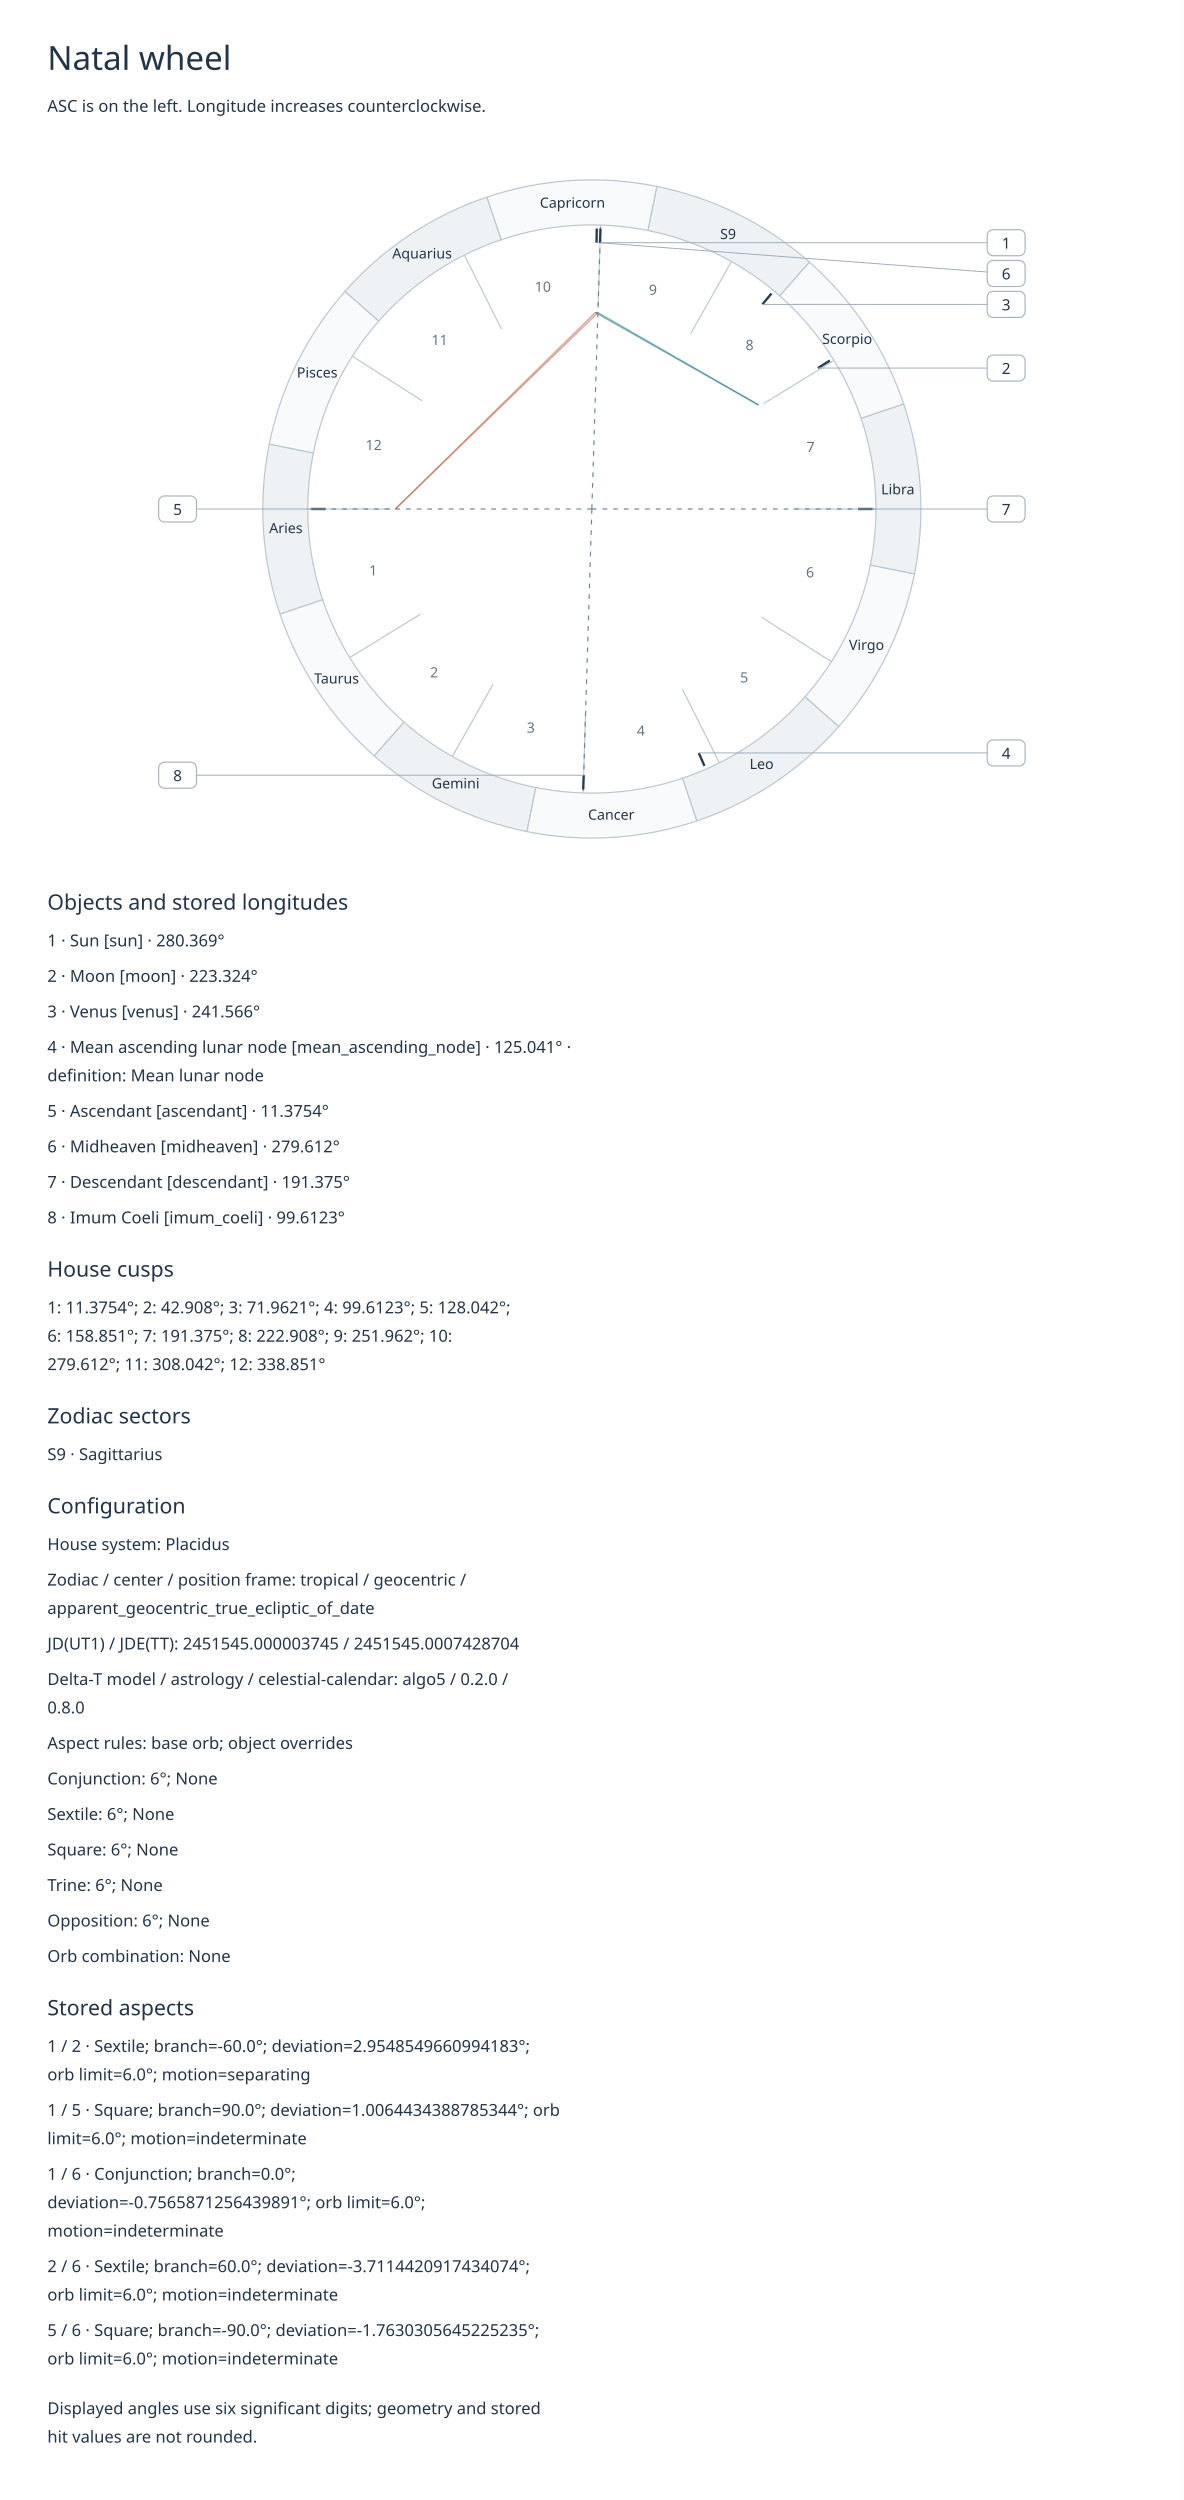
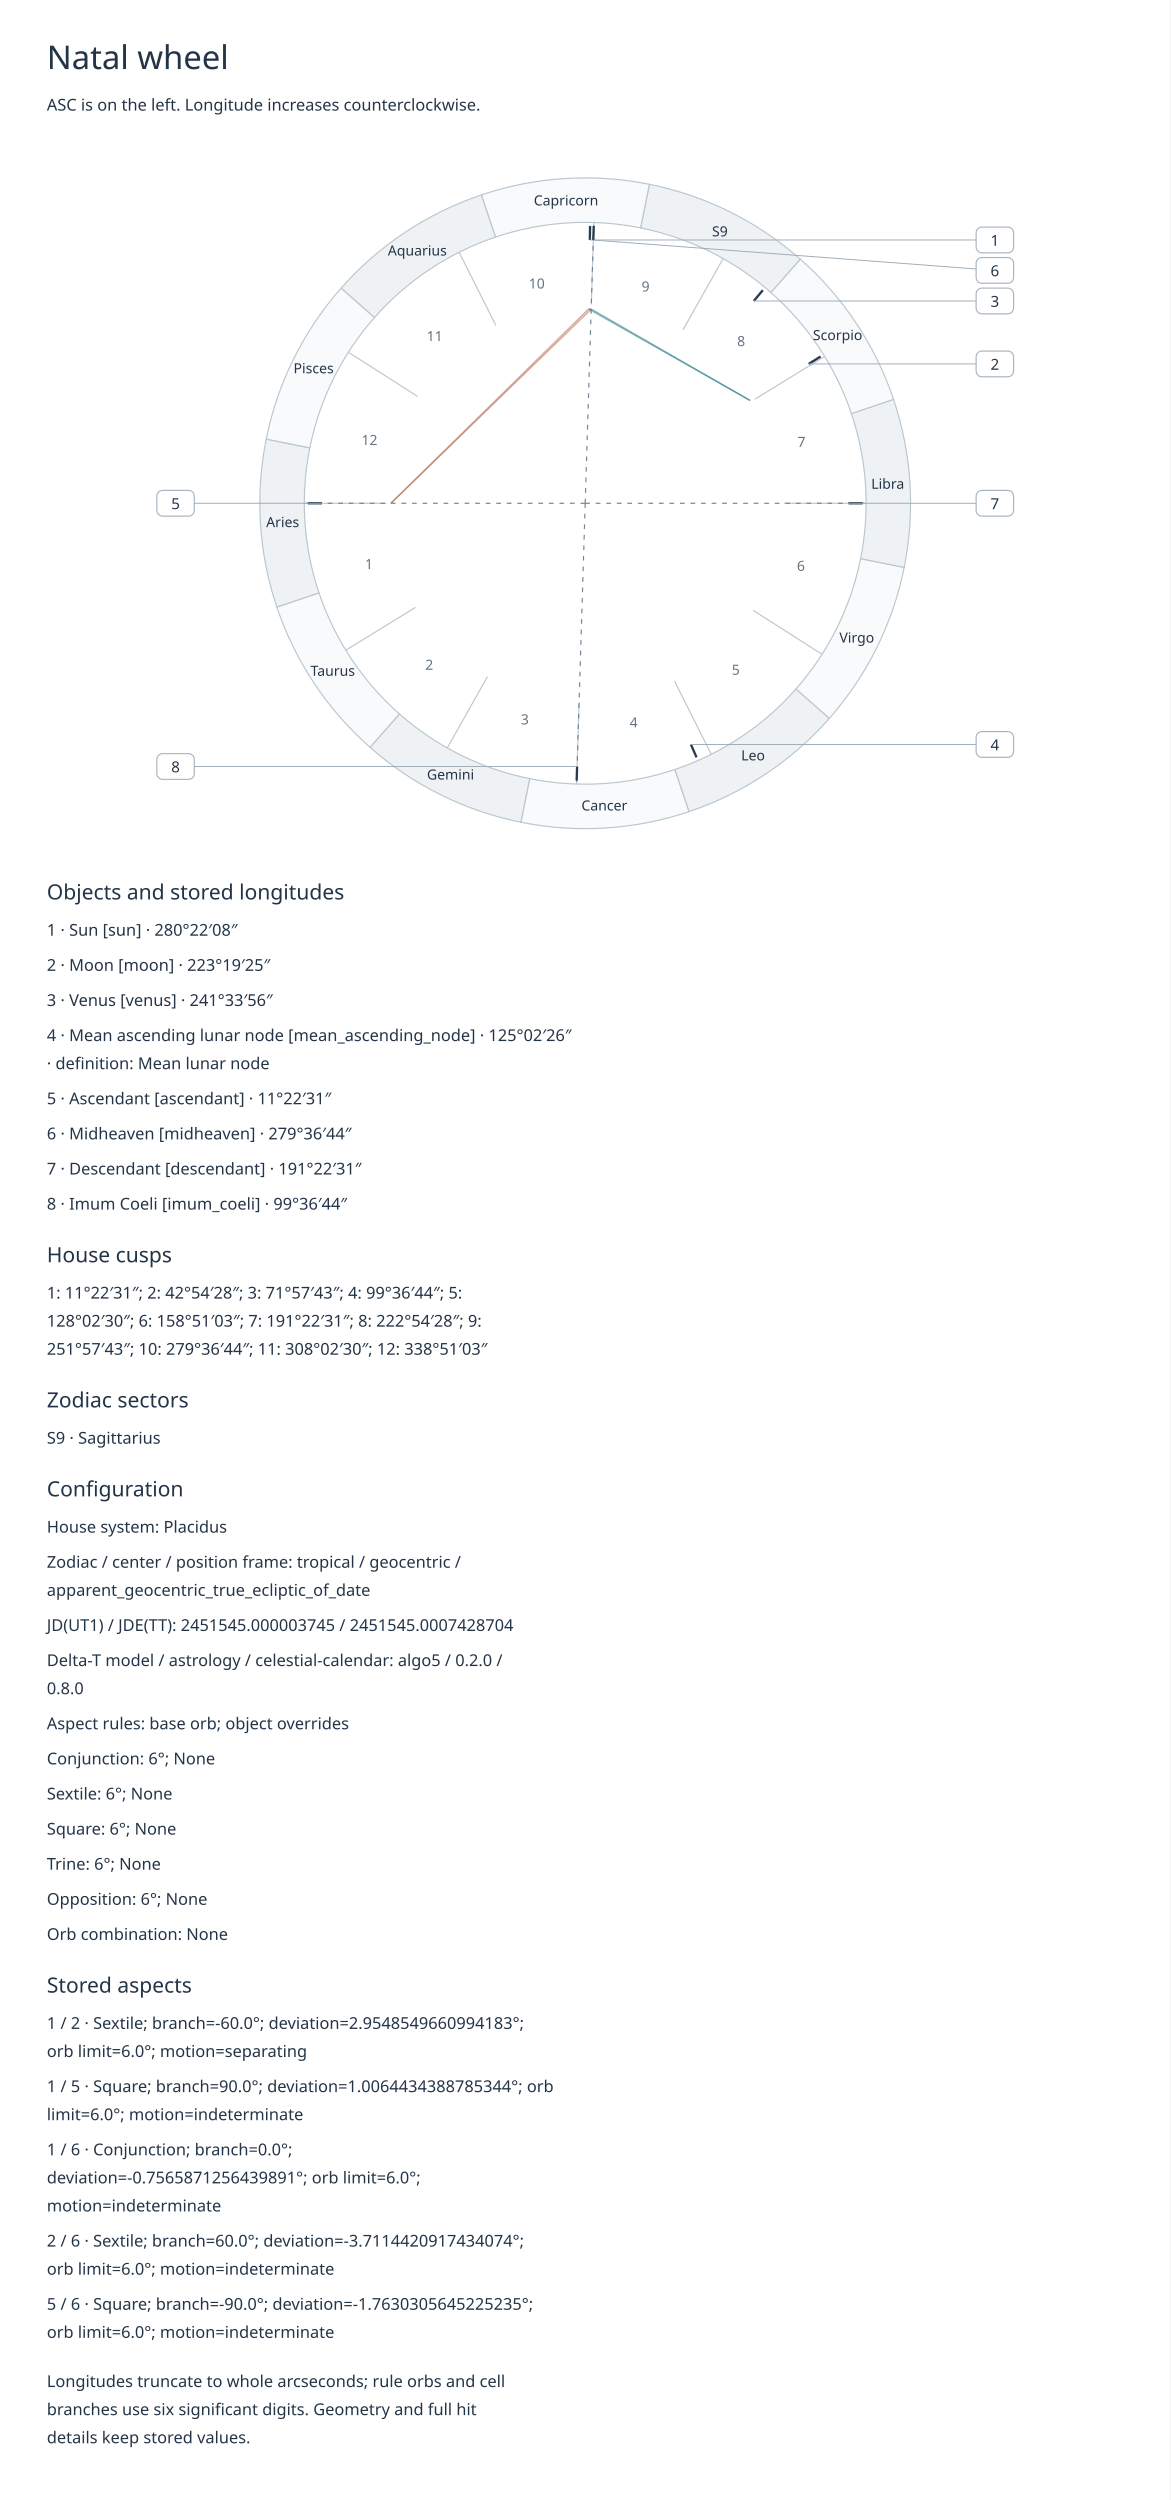
- <svg xmlns="http://www.w3.org/2000/svg" width="1000" role="img" aria-label="Natal wheel" xml:lang="en" font-family="Noto Sans, Noto Sans CJK SC, sans-serif" fill="#243447" data-kind="natal-wheel" height="2112" viewBox="0 0 1000 2112">
+ <svg xmlns="http://www.w3.org/2000/svg" width="1000" role="img" aria-label="Natal wheel" xml:lang="en" font-family="Noto Sans, Noto Sans CJK SC, sans-serif" fill="#243447" data-kind="natal-wheel" height="2136" viewBox="0 0 1000 2136">
  <rect width="100%" height="100%" fill="#ffffff" />
  <g data-role="label" data-box="36 24 928 47">
    <text x="40" y="59.0" font-size="28">Natal wheel</text>
  </g>
  <g data-role="label" data-box="36 77 928 24">
    <text x="40" y="94.5" font-size="14">ASC is on the left. Longitude increases counterclockwise.</text>
  </g>
  <g data-role="zodiac-sector" data-sign="aries">
    <path d="M 227.461 375.168 A 278 278 0 0 0 236.559 518.784 L 272.569 506.648 A 240 240 0 0 1 264.715 382.663 Z" fill="#eef2f5" stroke="#bac6ce" />
    <text x="241.518" y="450.374" text-anchor="middle" font-size="12" data-role="sign-label" data-name="Aries" data-box="181.518094435517 430.3738967797431 120 24">Aries</text>
  </g>
  <g data-role="zodiac-sector" data-sign="taurus">
    <path d="M 236.559 518.784 A 278 278 0 0 0 316.245 638.61 L 341.363 610.095 A 240 240 0 0 1 272.569 506.648 Z" fill="#f8fafb" stroke="#bac6ce" />
    <text x="284.335" y="577.421" text-anchor="middle" font-size="12" data-role="sign-label" data-name="Taurus" data-box="224.33505175241896 557.4211633524433 120 24">Taurus</text>
  </g>
  <g data-role="zodiac-sector" data-sign="gemini">
    <path d="M 316.245 638.61 A 278 278 0 0 0 445.168 702.539 L 452.663 665.285 A 240 240 0 0 1 341.363 610.095 Z" fill="#eef2f5" stroke="#bac6ce" />
    <text x="384.939" y="666.039" text-anchor="middle" font-size="12" data-role="sign-label" data-name="Gemini" data-box="324.9392577879603 646.0388450273241 120 24">Gemini</text>
  </g>
  <g data-role="zodiac-sector" data-sign="cancer">
    <path d="M 445.168 702.539 A 278 278 0 0 0 588.784 693.441 L 576.648 657.431 A 240 240 0 0 1 452.663 665.285 Z" fill="#f8fafb" stroke="#bac6ce" />
    <text x="516.374" y="692.482" text-anchor="middle" font-size="12" data-role="sign-label" data-name="Cancer" data-box="456.37389677974306 672.481905564483 120 24">Cancer</text>
  </g>
  <g data-role="zodiac-sector" data-sign="leo">
    <path d="M 588.784 693.441 A 278 278 0 0 0 708.61 613.755 L 680.095 588.637 A 240 240 0 0 1 576.648 657.431 Z" fill="#eef2f5" stroke="#bac6ce" />
    <text x="643.421" y="649.665" text-anchor="middle" font-size="12" data-role="sign-label" data-name="Leo" data-box="583.4211633524433 629.664948247581 120 24">Leo</text>
  </g>
  <g data-role="zodiac-sector" data-sign="virgo">
    <path d="M 708.61 613.755 A 278 278 0 0 0 772.539 484.832 L 735.285 477.337 A 240 240 0 0 1 680.095 588.637 Z" fill="#f8fafb" stroke="#bac6ce" />
    <text x="732.039" y="549.061" text-anchor="middle" font-size="12" data-role="sign-label" data-name="Virgo" data-box="672.0388450273241 529.0607422120397 120 24">Virgo</text>
  </g>
  <g data-role="zodiac-sector" data-sign="libra">
    <path d="M 772.539 484.832 A 278 278 0 0 0 763.441 341.216 L 727.431 353.352 A 240 240 0 0 1 735.285 477.337 Z" fill="#eef2f5" stroke="#bac6ce" />
    <text x="758.482" y="417.626" text-anchor="middle" font-size="12" data-role="sign-label" data-name="Libra" data-box="698.481905564483 397.626103220257 120 24">Libra</text>
  </g>
  <g data-role="zodiac-sector" data-sign="scorpio">
    <path d="M 763.441 341.216 A 278 278 0 0 0 683.755 221.39 L 658.637 249.905 A 240 240 0 0 1 727.431 353.352 Z" fill="#f8fafb" stroke="#bac6ce" />
    <text x="715.665" y="290.579" text-anchor="middle" font-size="12" data-role="sign-label" data-name="Scorpio" data-box="655.664948247581 270.5788366475568 120 24">Scorpio</text>
  </g>
  <g data-role="zodiac-sector" data-sign="sagittarius">
    <path d="M 683.755 221.39 A 278 278 0 0 0 554.832 157.461 L 547.337 194.715 A 240 240 0 0 1 658.637 249.905 Z" fill="#eef2f5" stroke="#bac6ce" />
    <text x="615.061" y="201.961" text-anchor="middle" font-size="12" data-role="sign-label" data-name="Sagittarius" data-box="555.0607422120397 181.96115497267587 120 24">S9</text>
  </g>
  <g data-role="zodiac-sector" data-sign="capricorn">
    <path d="M 554.832 157.461 A 278 278 0 0 0 411.216 166.559 L 423.352 202.569 A 240 240 0 0 1 547.337 194.715 Z" fill="#f8fafb" stroke="#bac6ce" />
    <text x="483.626" y="175.518" text-anchor="middle" font-size="12" data-role="sign-label" data-name="Capricorn" data-box="423.62610322025677 155.518094435517 120 24">Capricorn</text>
  </g>
  <g data-role="zodiac-sector" data-sign="aquarius">
    <path d="M 411.216 166.559 A 278 278 0 0 0 291.39 246.245 L 319.905 271.363 A 240 240 0 0 1 423.352 202.569 Z" fill="#eef2f5" stroke="#bac6ce" />
    <text x="356.579" y="218.335" text-anchor="middle" font-size="12" data-role="sign-label" data-name="Aquarius" data-box="296.5788366475566 198.33505175241908 120 24">Aquarius</text>
  </g>
  <g data-role="zodiac-sector" data-sign="pisces">
    <path d="M 291.39 246.245 A 278 278 0 0 0 227.461 375.168 L 264.715 382.663 A 240 240 0 0 1 319.905 271.363 Z" fill="#f8fafb" stroke="#bac6ce" />
    <text x="267.961" y="318.939" text-anchor="middle" font-size="12" data-role="sign-label" data-name="Pisces" data-box="207.96115497267567 298.9392577879607 120 24">Pisces</text>
  </g>
  <line x1="330.0" y1="430.0" x2="260.0" y2="430" stroke="#bcc7cf" data-role="house-cusp" data-house="1" data-longitude="11.37536204080294" />
  <text x="315.223" y="486.169" font-size="12" text-anchor="middle" fill="#647382" data-role="house-number" data-box="303.2234518043083 472.1692173305793 24 20">1</text>
  <line x1="355.102" y1="518.907" x2="295.438" y2="555.516" stroke="#bcc7cf" data-role="house-cusp" data-house="2" data-longitude="42.908012897503795" />
  <text x="366.77" y="572.252" font-size="12" text-anchor="middle" fill="#647382" data-role="house-number" data-box="354.7695790179887 558.2521425691336 24 20">2</text>
  <line x1="416.512" y1="578.087" x2="382.135" y2="639.064" stroke="#bcc7cf" data-role="house-cusp" data-house="3" data-longitude="71.96211539613432" />
  <text x="448.406" y="618.938" font-size="12" text-anchor="middle" fill="#647382" data-role="house-number" data-box="436.4056792542683 604.937897865166 24 20">3</text>
  <line x1="494.77" y1="599.92" x2="492.616" y2="669.886" stroke="#bcc7cf" data-role="house-cusp" data-house="4" data-longitude="99.61233147628042" />
  <text x="541.398" y="621.484" font-size="12" text-anchor="middle" fill="#647382" data-role="house-number" data-box="529.3984598109577 607.4837793657907 24 20">4</text>
  <line x1="576.295" y1="581.918" x2="607.711" y2="644.472" stroke="#bcc7cf" data-role="house-cusp" data-house="5" data-longitude="128.0418457370979" />
  <text x="628.65" y="576.525" font-size="12" text-anchor="middle" fill="#647382" data-role="house-number" data-box="616.6497700780765 562.5245124841971 24 20">5</text>
  <line x1="643.337" y1="521.402" x2="702.359" y2="559.038" stroke="#bcc7cf" data-role="house-cusp" data-house="6" data-longitude="158.85086297614907" />
  <text x="684.318" y="487.767" font-size="12" text-anchor="middle" fill="#647382" data-role="house-number" data-box="672.3180812467242 473.76657814596336 24 20">6</text>
  <line x1="670.0" y1="430" x2="740.0" y2="430" stroke="#bcc7cf" data-role="house-cusp" data-house="7" data-longitude="191.37536204080294" />
  <text x="684.777" y="381.831" font-size="12" text-anchor="middle" fill="#647382" data-role="house-number" data-box="672.7765481956917 367.83078266942056 24 20">7</text>
  <line x1="644.898" y1="341.093" x2="704.562" y2="304.484" stroke="#bcc7cf" data-role="house-cusp" data-house="8" data-longitude="222.9080128975038" />
  <text x="633.23" y="295.748" font-size="12" text-anchor="middle" fill="#647382" data-role="house-number" data-box="621.2304209820114 281.7478574308665 24 20">8</text>
  <line x1="583.488" y1="281.913" x2="617.865" y2="220.936" stroke="#bcc7cf" data-role="house-cusp" data-house="9" data-longitude="251.96211539613432" />
  <text x="551.594" y="249.062" font-size="12" text-anchor="middle" fill="#647382" data-role="house-number" data-box="539.5943207457317 235.06210213483402 24 20">9</text>
  <line x1="505.23" y1="260.08" x2="507.384" y2="190.114" stroke="#bcc7cf" data-role="house-cusp" data-house="10" data-longitude="279.6123314762804" />
  <text x="458.602" y="246.516" font-size="12" text-anchor="middle" fill="#647382" data-role="house-number" data-box="446.6015401890427 232.5162206342091 24 20">10</text>
  <line x1="423.705" y1="278.082" x2="392.289" y2="215.528" stroke="#bcc7cf" data-role="house-cusp" data-house="11" data-longitude="308.0418457370979" />
  <text x="371.35" y="291.475" font-size="12" text-anchor="middle" fill="#647382" data-role="house-number" data-box="359.3502299219235 277.4754875158029 24 20">11</text>
  <line x1="356.663" y1="338.598" x2="297.641" y2="300.962" stroke="#bcc7cf" data-role="house-cusp" data-house="12" data-longitude="338.8508629761491" />
  <text x="315.682" y="380.233" font-size="12" text-anchor="middle" fill="#647382" data-role="house-number" data-box="303.6819187532758 366.23342185403675 24 20">12</text>
  <line x1="500" y1="430" x2="260.0" y2="430" stroke="#718495" stroke-dasharray="4 5" data-role="axis" data-identity="ascendant" data-longitude="11.37536204080294" />
  <line x1="500" y1="430" x2="507.384" y2="190.114" stroke="#718495" stroke-dasharray="4 5" data-role="axis" data-identity="midheaven" data-longitude="279.6123314762804" />
  <line x1="500" y1="430" x2="740.0" y2="430" stroke="#718495" stroke-dasharray="4 5" data-role="axis" data-identity="descendant" data-longitude="191.37536204080294" />
  <line x1="500" y1="430" x2="492.616" y2="669.886" stroke="#718495" stroke-dasharray="4 5" data-role="axis" data-identity="imum_coeli" data-longitude="99.61233147628042" />
  <g data-role="aspect" data-aspect="sextile" data-first="sun" data-second="moon" data-branch="-60.0" data-deviation="2.9548549660994183" data-orb-limit="6.0" data-motion="separating">
    <line x1="502.916" y1="264.026" x2="640.855" y2="342.16" stroke="#287c85" stroke-opacity="0.55" stroke-width="1.2" />
  </g>
  <g data-role="aspect" data-aspect="square" data-first="sun" data-second="ascendant" data-branch="90.0" data-deviation="1.0064434388785344" data-orb-limit="6.0" data-motion="indeterminate">
    <line x1="502.916" y1="264.026" x2="334.0" y2="430.0" stroke="#b1614c" stroke-opacity="0.55" stroke-width="1.2" />
  </g>
  <g data-role="aspect" data-aspect="conjunction" data-first="sun" data-second="midheaven" data-branch="0.0" data-deviation="-0.7565871256439891" data-orb-limit="6.0" data-motion="indeterminate">
    <line x1="502.916" y1="264.026" x2="505.107" y2="264.079" stroke="#52677d" stroke-opacity="0.55" stroke-width="1.2" />
  </g>
  <g data-role="aspect" data-aspect="sextile" data-first="moon" data-second="midheaven" data-branch="60.0" data-deviation="-3.7114420917434074" data-orb-limit="6.0" data-motion="indeterminate">
    <line x1="640.855" y1="342.16" x2="505.107" y2="264.079" stroke="#287c85" stroke-opacity="0.55" stroke-width="1.2" />
  </g>
  <g data-role="aspect" data-aspect="square" data-first="ascendant" data-second="midheaven" data-branch="-90.0" data-deviation="-1.7630305645225235" data-orb-limit="6.0" data-motion="indeterminate">
    <line x1="334.0" y1="430.0" x2="505.107" y2="264.079" stroke="#b1614c" stroke-opacity="0.55" stroke-width="1.2" />
  </g>
  <g data-role="position" data-identity="sun" data-longitude="280.3689186019244" data-name="Sun">
    <line x1="503.952" y1="205.035" x2="504.163" y2="193.037" stroke="#263d51" stroke-width="2" data-role="position-tick" />
    <polyline points="503.952,205.035 850.0,205.035" fill="none" stroke="#9cabb7" stroke-width="0.8" data-role="leader" />
    <rect x="834.0" y="194.035" width="32" height="22" rx="5" fill="#ffffff" stroke="#a8b5c0" data-role="callout-box" />
    <text x="850.0" y="210.035" font-size="13" text-anchor="middle" data-role="callout-label">1</text>
  </g>
  <g data-role="position" data-identity="moon" data-longitude="223.32377356802382" data-name="Moon">
    <line x1="690.918" y1="310.94" x2="701.1" y2="304.59" stroke="#263d51" stroke-width="2" data-role="position-tick" />
    <polyline points="690.918,310.94 850.0,310.94" fill="none" stroke="#9cabb7" stroke-width="0.8" data-role="leader" />
    <rect x="834.0" y="299.94" width="32" height="22" rx="5" fill="#ffffff" stroke="#a8b5c0" data-role="callout-box" />
    <text x="850.0" y="315.94" font-size="13" text-anchor="middle" data-role="callout-label">2</text>
  </g>
  <g data-role="position" data-identity="venus" data-longitude="241.56579259107636" data-name="Venus">
    <line x1="644.054" y1="257.16" x2="651.736" y2="247.942" stroke="#263d51" stroke-width="2" data-role="position-tick" />
    <polyline points="644.054,257.16 850.0,257.16" fill="none" stroke="#9cabb7" stroke-width="0.8" data-role="leader" />
    <rect x="834.0" y="246.16" width="32" height="22" rx="5" fill="#ffffff" stroke="#a8b5c0" data-role="callout-box" />
    <text x="850.0" y="262.16" font-size="13" text-anchor="middle" data-role="callout-label">3</text>
  </g>
  <g data-role="position" data-identity="mean_ascending_node" data-longitude="125.0406409566963" data-name="Mean ascending lunar node">
    <line x1="590.313" y1="636.079" x2="595.13" y2="647.07" stroke="#263d51" stroke-width="2" data-role="position-tick" />
    <polyline points="590.313,636.079 850.0,636.079" fill="none" stroke="#9cabb7" stroke-width="0.8" data-role="leader" />
    <rect x="834.0" y="625.079" width="32" height="22" rx="5" fill="#ffffff" stroke="#a8b5c0" data-role="callout-box" />
    <text x="850.0" y="641.079" font-size="13" text-anchor="middle" data-role="callout-label">4</text>
  </g>
  <g data-role="position" data-identity="ascendant" data-longitude="11.37536204080294" data-name="Ascendant">
    <line x1="275.0" y1="430.0" x2="263.0" y2="430" stroke="#263d51" stroke-width="2" data-role="position-tick" />
    <polyline points="275.0,430.0 150.0,430.0" fill="none" stroke="#9cabb7" stroke-width="0.8" data-role="leader" />
    <rect x="134.0" y="419.0" width="32" height="22" rx="5" fill="#ffffff" stroke="#a8b5c0" data-role="callout-box" />
    <text x="150.0" y="435.0" font-size="13" text-anchor="middle" data-role="callout-label">5</text>
  </g>
  <g data-role="position" data-identity="midheaven" data-longitude="279.6123314762804" data-name="Midheaven">
    <line x1="506.922" y1="205.107" x2="507.292" y2="193.112" stroke="#263d51" stroke-width="2" data-role="position-tick" />
    <polyline points="506.922,205.107 850.0,231.035" fill="none" stroke="#9cabb7" stroke-width="0.8" data-role="leader" />
    <rect x="834.0" y="220.035" width="32" height="22" rx="5" fill="#ffffff" stroke="#a8b5c0" data-role="callout-box" />
    <text x="850.0" y="236.035" font-size="13" text-anchor="middle" data-role="callout-label">6</text>
  </g>
  <g data-role="position" data-identity="descendant" data-longitude="191.37536204080294" data-name="Descendant">
    <line x1="725.0" y1="430" x2="737.0" y2="430" stroke="#263d51" stroke-width="2" data-role="position-tick" />
    <polyline points="725.0,430 850.0,430" fill="none" stroke="#9cabb7" stroke-width="0.8" data-role="leader" />
    <rect x="834.0" y="419" width="32" height="22" rx="5" fill="#ffffff" stroke="#a8b5c0" data-role="callout-box" />
    <text x="850.0" y="435" font-size="13" text-anchor="middle" data-role="callout-label">7</text>
  </g>
  <g data-role="position" data-identity="imum_coeli" data-longitude="99.61233147628042" data-name="Imum Coeli">
    <line x1="493.078" y1="654.893" x2="492.708" y2="666.888" stroke="#263d51" stroke-width="2" data-role="position-tick" />
    <polyline points="493.078,654.893 150.0,654.893" fill="none" stroke="#9cabb7" stroke-width="0.8" data-role="leader" />
    <rect x="134.0" y="643.893" width="32" height="22" rx="5" fill="#ffffff" stroke="#a8b5c0" data-role="callout-box" />
    <text x="150.0" y="659.893" font-size="13" text-anchor="middle" data-role="callout-label">8</text>
  </g>
  <g data-role="label" data-box="36 746 928 30">
    <text x="40" y="768.5" font-size="18">Objects and stored longitudes</text>
  </g>
  <g data-role="object-key" data-identity="sun" data-prefix="" data-name="Sun" data-longitude="280.3689186019244">
    <g data-role="label" data-box="36 782 928 24">
-       <text x="40" y="799.5" font-size="14">1 · Sun [sun] · 280.369°</text>
+       <text x="40" y="799.5" font-size="14">1 · Sun [sun] · 280°22′08″</text>
    </g>
  </g>
  <g data-role="object-key" data-identity="moon" data-prefix="" data-name="Moon" data-longitude="223.32377356802382">
    <g data-role="label" data-box="36 812 928 24">
-       <text x="40" y="829.5" font-size="14">2 · Moon [moon] · 223.324°</text>
+       <text x="40" y="829.5" font-size="14">2 · Moon [moon] · 223°19′25″</text>
    </g>
  </g>
  <g data-role="object-key" data-identity="venus" data-prefix="" data-name="Venus" data-longitude="241.56579259107636">
    <g data-role="label" data-box="36 842 928 24">
-       <text x="40" y="859.5" font-size="14">3 · Venus [venus] · 241.566°</text>
+       <text x="40" y="859.5" font-size="14">3 · Venus [venus] · 241°33′56″</text>
    </g>
  </g>
  <g data-role="object-key" data-identity="mean_ascending_node" data-prefix="" data-name="Mean ascending lunar node" data-longitude="125.0406409566963">
    <g data-role="label" data-box="36 872 928 48">
-       <text x="40" y="889.5" font-size="14">4 · Mean ascending lunar node [mean_ascending_node] · 125.041° ·</text>
-       <text x="40" y="913.5" font-size="14">definition: Mean lunar node</text>
+       <text x="40" y="889.5" font-size="14">4 · Mean ascending lunar node [mean_ascending_node] · 125°02′26″</text>
+       <text x="40" y="913.5" font-size="14">· definition: Mean lunar node</text>
    </g>
  </g>
  <g data-role="object-key" data-identity="ascendant" data-prefix="" data-name="Ascendant" data-longitude="11.37536204080294">
    <g data-role="label" data-box="36 926 928 24">
-       <text x="40" y="943.5" font-size="14">5 · Ascendant [ascendant] · 11.3754°</text>
+       <text x="40" y="943.5" font-size="14">5 · Ascendant [ascendant] · 11°22′31″</text>
    </g>
  </g>
  <g data-role="object-key" data-identity="midheaven" data-prefix="" data-name="Midheaven" data-longitude="279.6123314762804">
    <g data-role="label" data-box="36 956 928 24">
-       <text x="40" y="973.5" font-size="14">6 · Midheaven [midheaven] · 279.612°</text>
+       <text x="40" y="973.5" font-size="14">6 · Midheaven [midheaven] · 279°36′44″</text>
    </g>
  </g>
  <g data-role="object-key" data-identity="descendant" data-prefix="" data-name="Descendant" data-longitude="191.37536204080294">
    <g data-role="label" data-box="36 986 928 24">
-       <text x="40" y="1003.5" font-size="14">7 · Descendant [descendant] · 191.375°</text>
+       <text x="40" y="1003.5" font-size="14">7 · Descendant [descendant] · 191°22′31″</text>
    </g>
  </g>
  <g data-role="object-key" data-identity="imum_coeli" data-prefix="" data-name="Imum Coeli" data-longitude="99.61233147628042">
    <g data-role="label" data-box="36 1016 928 24">
-       <text x="40" y="1033.5" font-size="14">8 · Imum Coeli [imum_coeli] · 99.6123°</text>
+       <text x="40" y="1033.5" font-size="14">8 · Imum Coeli [imum_coeli] · 99°36′44″</text>
    </g>
  </g>
  <g data-role="label" data-box="36 1056 928 30">
    <text x="40" y="1078.5" font-size="18">House cusps</text>
  </g>
  <g data-role="house-key" data-box="36 1092 928 72">
-     <text x="40" y="1109.5" font-size="14">1: 11.3754°; 2: 42.908°; 3: 71.9621°; 4: 99.6123°; 5: 128.042°;</text>
-     <text x="40" y="1133.5" font-size="14">6: 158.851°; 7: 191.375°; 8: 222.908°; 9: 251.962°; 10:</text>
-     <text x="40" y="1157.5" font-size="14">279.612°; 11: 308.042°; 12: 338.851°</text>
+     <text x="40" y="1109.5" font-size="14">1: 11°22′31″; 2: 42°54′28″; 3: 71°57′43″; 4: 99°36′44″; 5:</text>
+     <text x="40" y="1133.5" font-size="14">128°02′30″; 6: 158°51′03″; 7: 191°22′31″; 8: 222°54′28″; 9:</text>
+     <text x="40" y="1157.5" font-size="14">251°57′43″; 10: 279°36′44″; 11: 308°02′30″; 12: 338°51′03″</text>
  </g>
  <g data-role="label" data-box="36 1180 928 30">
    <text x="40" y="1202.5" font-size="18">Zodiac sectors</text>
  </g>
  <g data-role="label" data-box="36 1216 928 24">
    <text x="40" y="1233.5" font-size="14">S9 · Sagittarius</text>
  </g>
  <g data-role="label" data-box="36 1256 928 30">
    <text x="40" y="1278.5" font-size="18">Configuration</text>
  </g>
  <g data-role="label" data-box="36 1292 928 24">
    <text x="40" y="1309.5" font-size="14">House system: Placidus</text>
  </g>
  <g data-role="label" data-box="36 1322 928 48">
    <text x="40" y="1339.5" font-size="14">Zodiac / center / position frame: tropical / geocentric /</text>
    <text x="40" y="1363.5" font-size="14">apparent_geocentric_true_ecliptic_of_date</text>
  </g>
  <g data-role="label" data-box="36 1376 928 24">
    <text x="40" y="1393.5" font-size="14">JD(UT1) / JDE(TT): 2451545.000003745 / 2451545.0007428704</text>
  </g>
  <g data-role="label" data-box="36 1406 928 48">
    <text x="40" y="1423.5" font-size="14">Delta-T model / astrology / celestial-calendar: algo5 / 0.2.0 /</text>
    <text x="40" y="1447.5" font-size="14">0.8.0</text>
  </g>
  <g data-role="label" data-box="36 1460 928 24">
    <text x="40" y="1477.5" font-size="14">Aspect rules: base orb; object overrides</text>
  </g>
  <g data-role="label" data-box="36 1490 928 24">
    <text x="40" y="1507.5" font-size="14">Conjunction: 6°; None</text>
  </g>
  <g data-role="label" data-box="36 1520 928 24">
    <text x="40" y="1537.5" font-size="14">Sextile: 6°; None</text>
  </g>
  <g data-role="label" data-box="36 1550 928 24">
    <text x="40" y="1567.5" font-size="14">Square: 6°; None</text>
  </g>
  <g data-role="label" data-box="36 1580 928 24">
    <text x="40" y="1597.5" font-size="14">Trine: 6°; None</text>
  </g>
  <g data-role="label" data-box="36 1610 928 24">
    <text x="40" y="1627.5" font-size="14">Opposition: 6°; None</text>
  </g>
  <g data-role="label" data-box="36 1640 928 24">
    <text x="40" y="1657.5" font-size="14">Orb combination: None</text>
  </g>
  <g data-role="label" data-box="36 1680 928 30">
    <text x="40" y="1702.5" font-size="18">Stored aspects</text>
  </g>
  <g data-role="label" data-box="36 1716 928 48">
    <text x="40" y="1733.5" font-size="14">1 / 2 · Sextile; branch=-60.0°; deviation=2.9548549660994183°;</text>
    <text x="40" y="1757.5" font-size="14">orb limit=6.0°; motion=separating</text>
  </g>
  <g data-role="label" data-box="36 1770 928 48">
    <text x="40" y="1787.5" font-size="14">1 / 5 · Square; branch=90.0°; deviation=1.0064434388785344°; orb</text>
    <text x="40" y="1811.5" font-size="14">limit=6.0°; motion=indeterminate</text>
  </g>
  <g data-role="label" data-box="36 1824 928 72">
    <text x="40" y="1841.5" font-size="14">1 / 6 · Conjunction; branch=0.0°;</text>
    <text x="40" y="1865.5" font-size="14">deviation=-0.7565871256439891°; orb limit=6.0°;</text>
    <text x="40" y="1889.5" font-size="14">motion=indeterminate</text>
  </g>
  <g data-role="label" data-box="36 1902 928 48">
    <text x="40" y="1919.5" font-size="14">2 / 6 · Sextile; branch=60.0°; deviation=-3.7114420917434074°;</text>
    <text x="40" y="1943.5" font-size="14">orb limit=6.0°; motion=indeterminate</text>
  </g>
  <g data-role="label" data-box="36 1956 928 48">
    <text x="40" y="1973.5" font-size="14">5 / 6 · Square; branch=-90.0°; deviation=-1.7630305645225235°;</text>
    <text x="40" y="1997.5" font-size="14">orb limit=6.0°; motion=indeterminate</text>
  </g>
-   <g data-role="label" data-box="36 2022 928 48">
-     <text x="40" y="2039.5" font-size="14">Displayed angles use six significant digits; geometry and stored</text>
-     <text x="40" y="2063.5" font-size="14">hit values are not rounded.</text>
+   <g data-role="label" data-box="36 2022 928 72">
+     <text x="40" y="2039.5" font-size="14">Longitudes truncate to whole arcseconds; rule orbs and cell</text>
+     <text x="40" y="2063.5" font-size="14">branches use six significant digits. Geometry and full hit</text>
+     <text x="40" y="2087.5" font-size="14">details keep stored values.</text>
  </g>
</svg>
